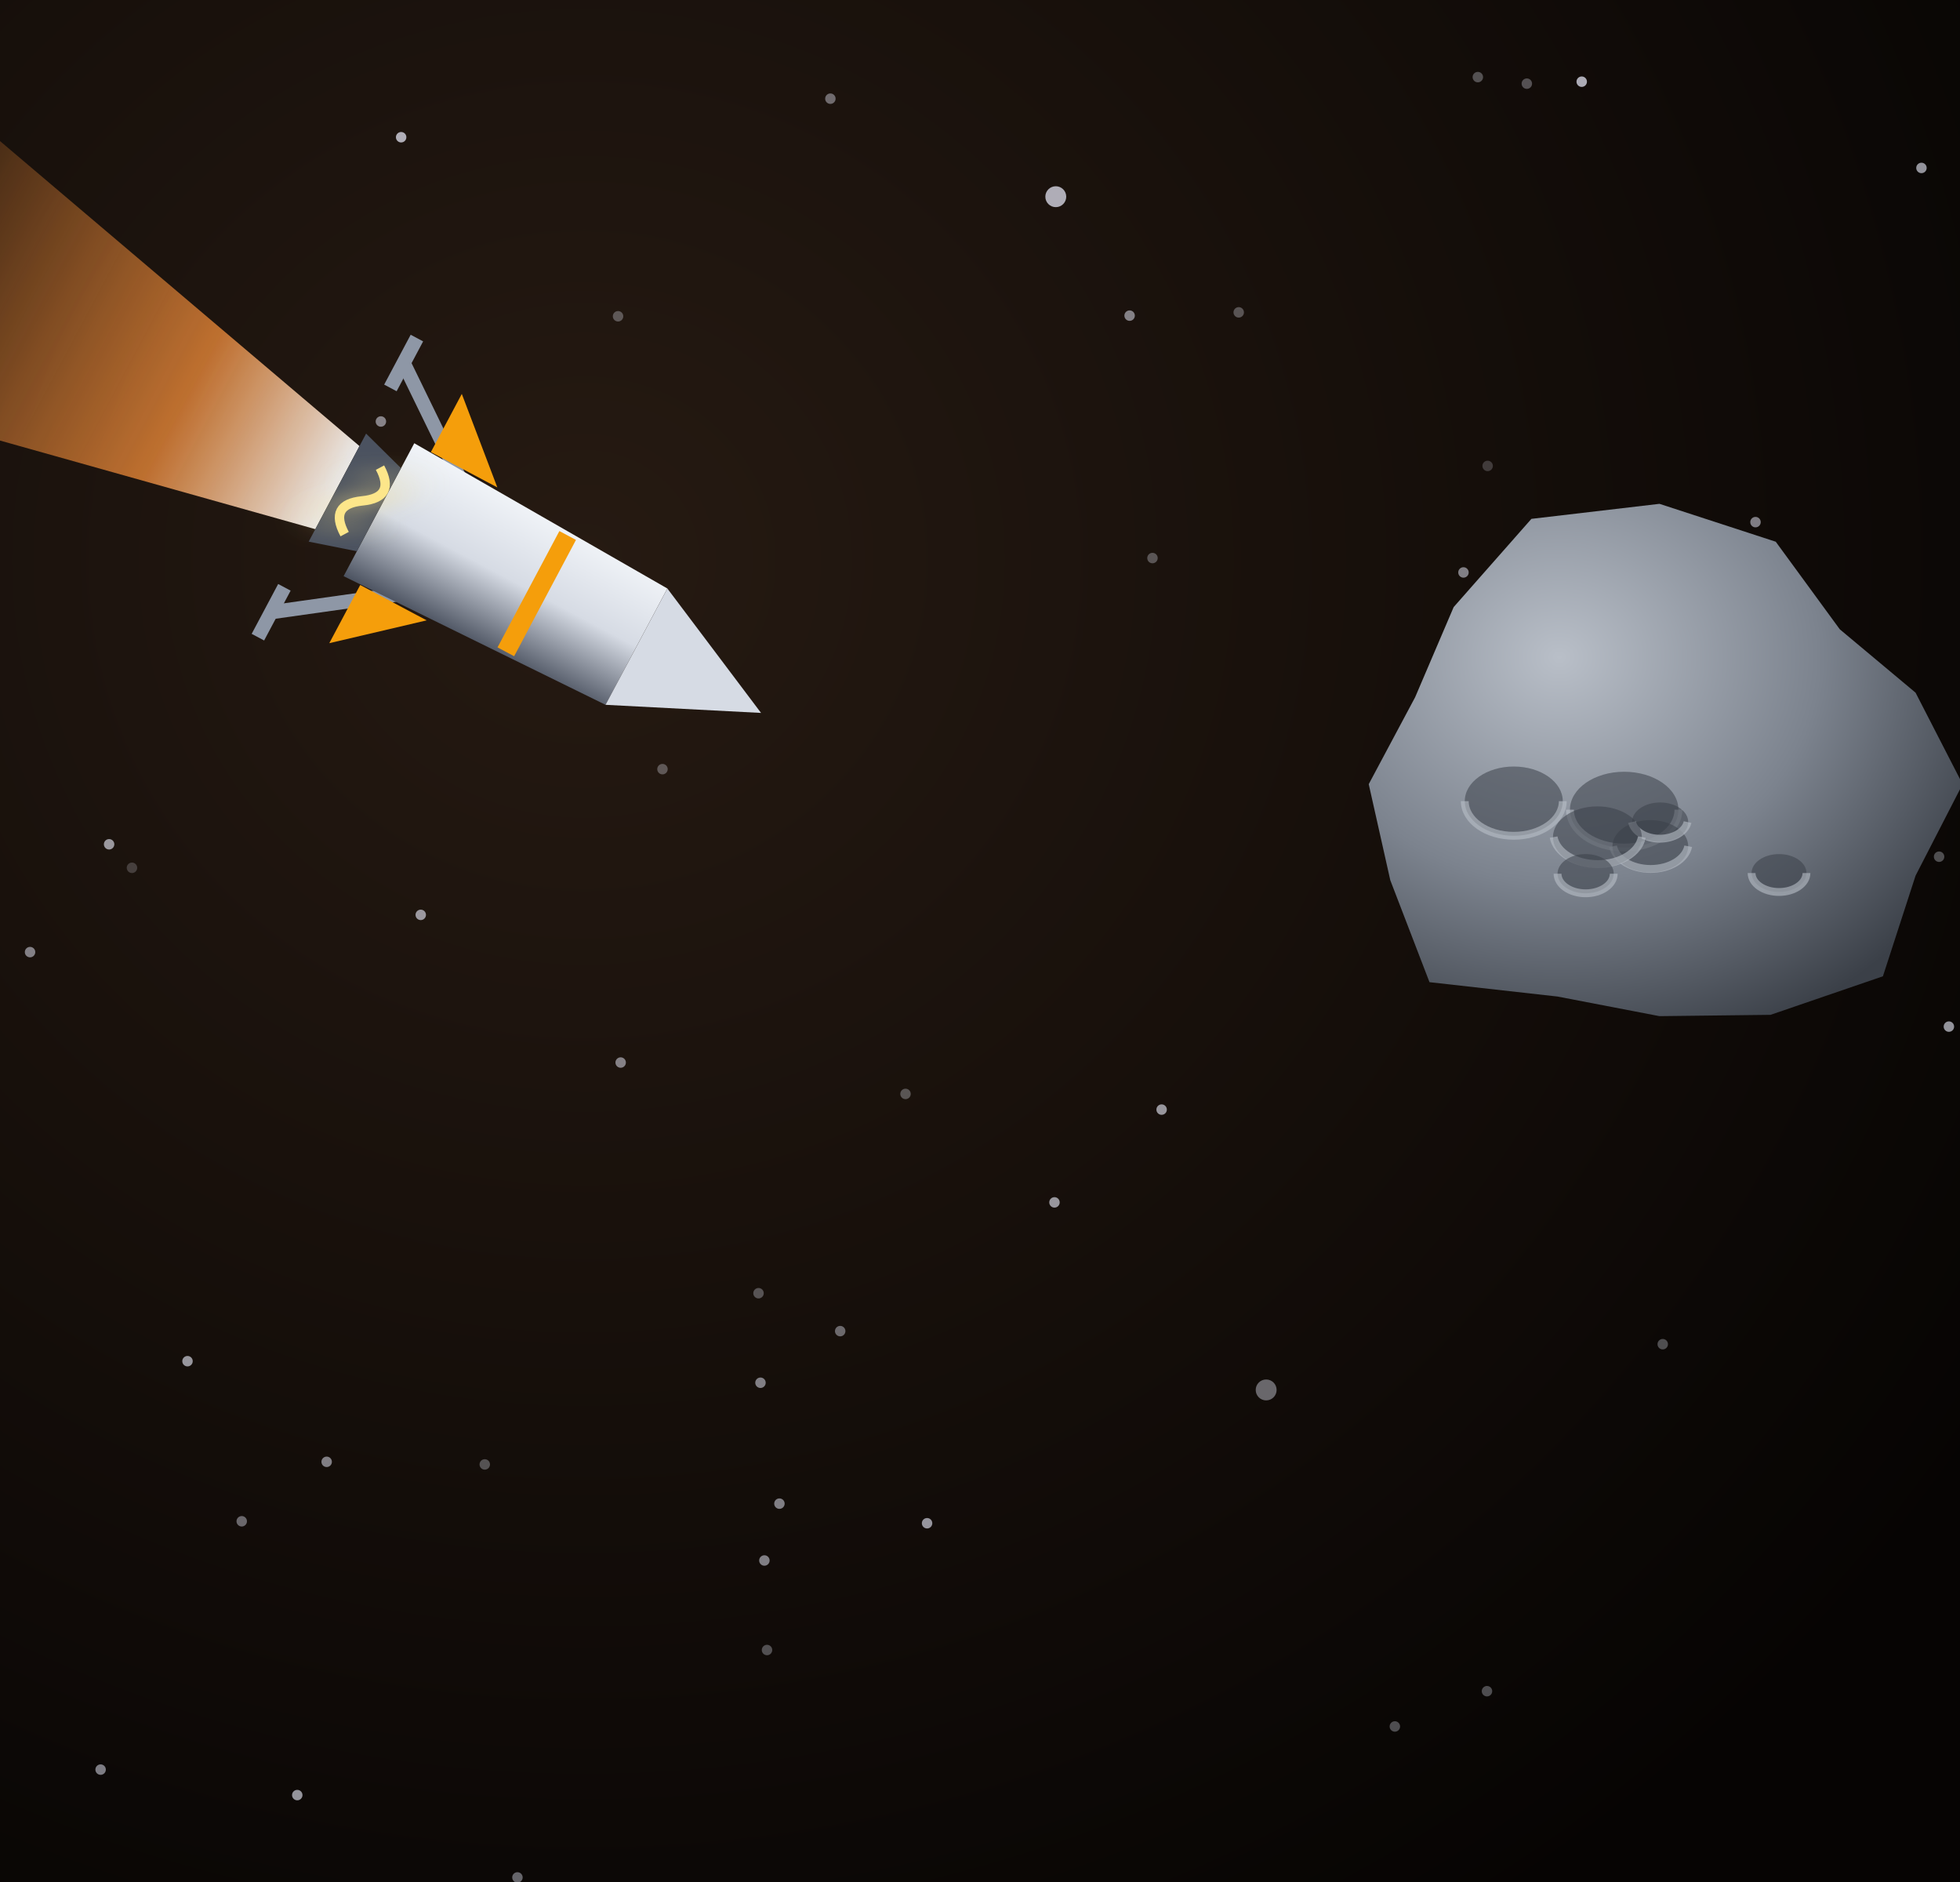
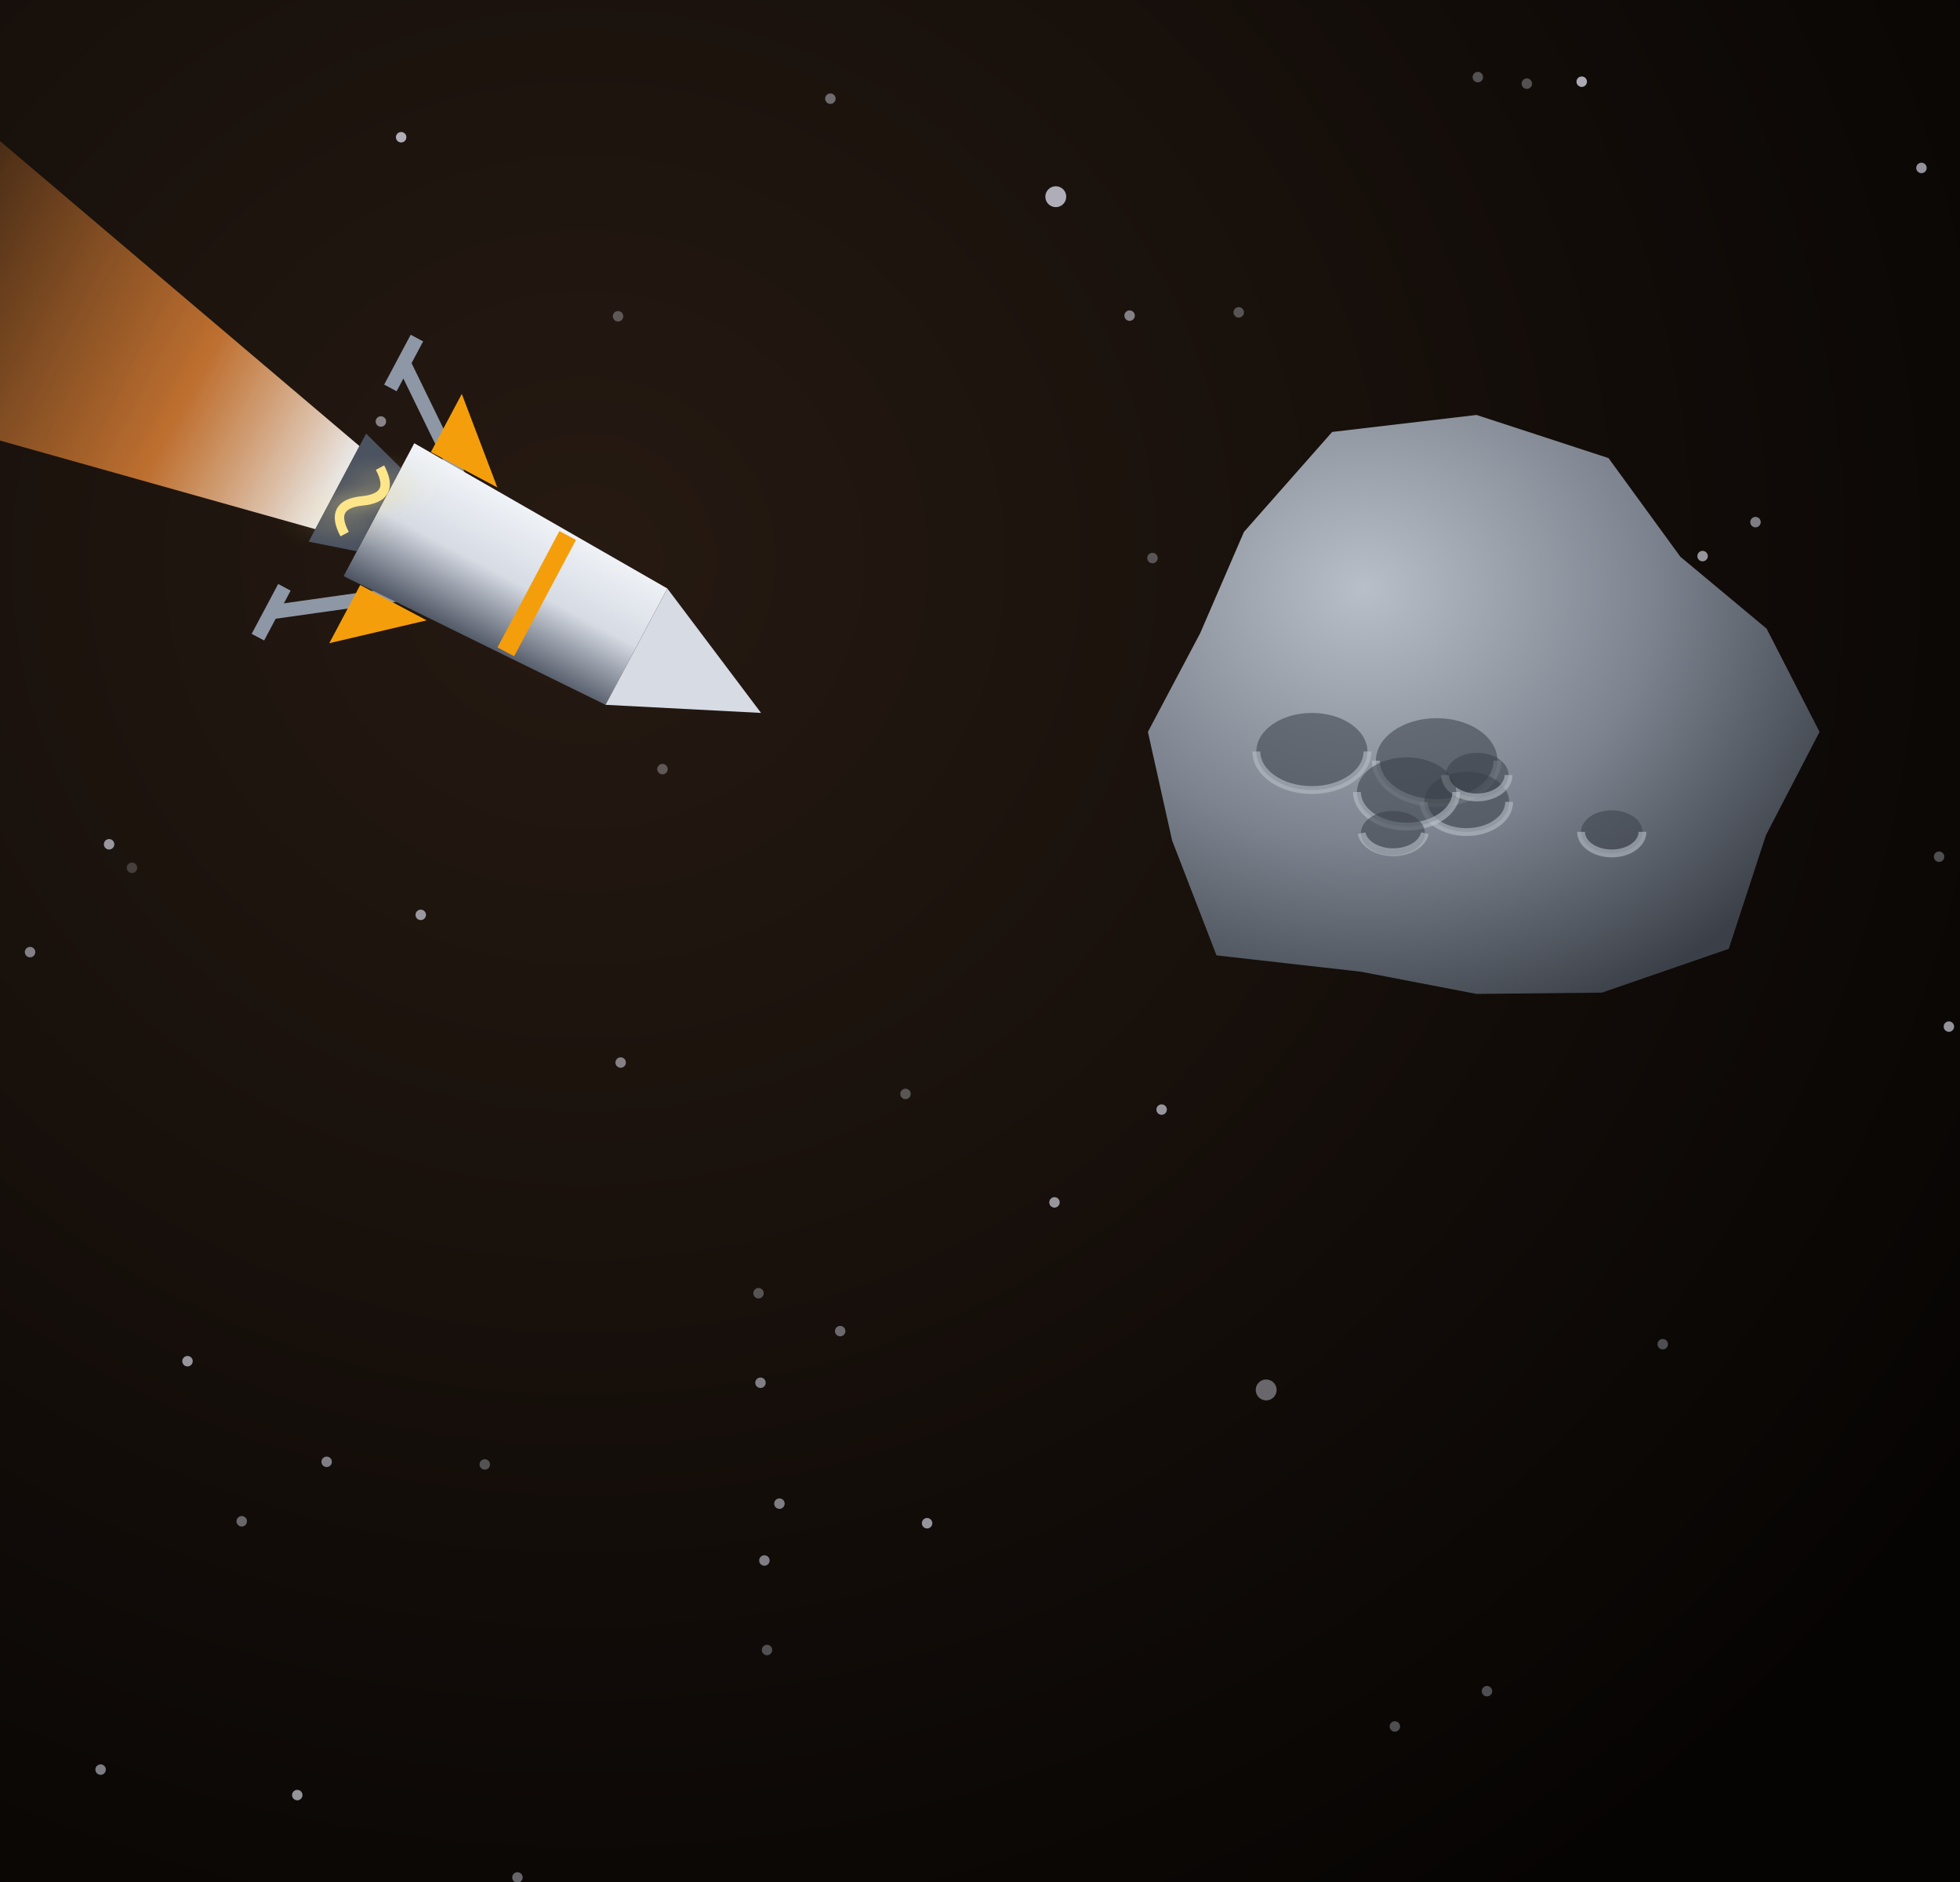
<svg xmlns="http://www.w3.org/2000/svg" viewBox="0 0 300 288" width="300" height="288">
  <defs>
    <filter id="glow" x="-50%" y="-50%" width="200%" height="200%">
      <feGaussianBlur stdDeviation="4" result="b" />
      <feMerge>
        <feMergeNode in="b" />
        <feMergeNode in="SourceGraphic" />
      </feMerge>
    </filter>
    <filter id="soft" x="-50%" y="-50%" width="200%" height="200%">
      <feGaussianBlur stdDeviation="9" />
    </filter>
    <radialGradient id="bg" cx="30%" cy="30%" r="85%">
      <stop offset="0%" stop-color="#261a12" />
      <stop offset="100%" stop-color="#060403" />
    </radialGradient>
    <linearGradient id="mplume" x1="0" y1="0" x2="0" y2="1">
      <stop offset="0" stop-color="#ffffff" stop-opacity="1" />
      <stop offset="0.3" stop-color="#fb923c" stop-opacity="0.8" />
      <stop offset="1" stop-color="#fb923c" stop-opacity="0" />
    </linearGradient>
    <linearGradient id="shHull" x1="0" y1="0" x2="1" y2="0">
      <stop offset="0" stop-color="#e3e7ee" stop-opacity="1" />
      <stop offset="0.45" stop-color="#9aa3b2" stop-opacity="1" />
      <stop offset="1" stop-color="#3b424f" stop-opacity="1" />
    </linearGradient>
    <radialGradient id="shTank" cx="35%" cy="35%" r="70%">
      <stop offset="0" stop-color="#f4f6fa" stop-opacity="1" />
      <stop offset="0.55" stop-color="#a7b0be" stop-opacity="1" />
      <stop offset="1" stop-color="#4b5260" stop-opacity="1" />
    </radialGradient>
    <linearGradient id="shRad" x1="0" y1="0" x2="0" y2="1">
      <stop offset="0" stop-color="#3a4252" stop-opacity="1" />
      <stop offset="1" stop-color="#262c38" stop-opacity="1" />
    </linearGradient>
    <linearGradient id="shPv" x1="0" y1="0" x2="0" y2="1">
      <stop offset="0" stop-color="#1e3a8a" stop-opacity="1" />
      <stop offset="1" stop-color="#172554" stop-opacity="1" />
    </linearGradient>
  </defs>
  <rect width="300" height="288" fill="url(#bg)" />
  <circle cx="37" cy="232.8" r="0.8" fill="#eef0ff" opacity="0.4" />
  <circle cx="127.1" cy="15.1" r="0.8" fill="#eef0ff" opacity="0.4" />
  <circle cx="116.1" cy="197.9" r="0.8" fill="#eef0ff" opacity="0.3" />
  <circle cx="177.8" cy="169.8" r="0.8" fill="#eef0ff" opacity="0.6" />
  <circle cx="242.1" cy="12.5" r="0.8" fill="#eef0ff" opacity="0.7" />
  <circle cx="260.6" cy="85.1" r="0.8" fill="#eef0ff" opacity="0.6" />
  <circle cx="74.2" cy="224.1" r="0.8" fill="#eef0ff" opacity="0.3" />
  <circle cx="79.2" cy="287.3" r="0.8" fill="#eef0ff" opacity="0.4" />
  <circle cx="294.1" cy="25.7" r="0.8" fill="#eef0ff" opacity="0.6" />
  <circle cx="226.2" cy="11.8" r="0.8" fill="#eef0ff" opacity="0.3" />
  <circle cx="138.6" cy="167.4" r="0.8" fill="#eef0ff" opacity="0.3" />
  <circle cx="116.4" cy="211.6" r="0.8" fill="#eef0ff" opacity="0.5" />
  <circle cx="233.7" cy="12.8" r="0.8" fill="#eef0ff" opacity="0.3" />
  <circle cx="20.2" cy="132.8" r="0.8" fill="#eef0ff" opacity="0.2" />
  <circle cx="227.6" cy="258.8" r="0.8" fill="#eef0ff" opacity="0.3" />
  <circle cx="296.8" cy="131.1" r="0.8" fill="#eef0ff" opacity="0.3" />
  <circle cx="224" cy="87.6" r="0.8" fill="#eef0ff" opacity="0.5" />
  <circle cx="227.7" cy="71.3" r="0.8" fill="#eef0ff" opacity="0.2" />
  <circle cx="15.4" cy="270.8" r="0.8" fill="#eef0ff" opacity="0.5" />
  <circle cx="50" cy="223.7" r="0.8" fill="#eef0ff" opacity="0.5" />
  <circle cx="16.7" cy="129.2" r="0.8" fill="#eef0ff" opacity="0.6" />
  <circle cx="189.6" cy="47.8" r="0.8" fill="#eef0ff" opacity="0.3" />
  <circle cx="298.3" cy="157.1" r="0.8" fill="#eef0ff" opacity="0.6" />
  <circle cx="94.6" cy="48.4" r="0.8" fill="#eef0ff" opacity="0.3" />
  <circle cx="119.3" cy="230.1" r="0.8" fill="#eef0ff" opacity="0.5" />
  <circle cx="268.7" cy="79.9" r="0.8" fill="#eef0ff" opacity="0.5" />
  <circle cx="61.4" cy="21" r="0.8" fill="#eef0ff" opacity="0.7" />
  <circle cx="4.6" cy="145.7" r="0.8" fill="#eef0ff" opacity="0.5" />
  <circle cx="161.4" cy="184" r="0.8" fill="#eef0ff" opacity="0.6" />
  <circle cx="117" cy="238.8" r="0.8" fill="#eef0ff" opacity="0.5" />
  <circle cx="45.5" cy="274.7" r="0.8" fill="#eef0ff" opacity="0.6" />
  <circle cx="176.4" cy="85.4" r="0.8" fill="#eef0ff" opacity="0.3" />
  <circle cx="161.6" cy="30.1" r="1.6" fill="#eef0ff" opacity="0.7" />
  <circle cx="141.9" cy="233.1" r="0.8" fill="#eef0ff" opacity="0.6" />
  <circle cx="213.5" cy="264.2" r="0.8" fill="#eef0ff" opacity="0.3" />
  <circle cx="95" cy="162.6" r="0.8" fill="#eef0ff" opacity="0.5" />
  <circle cx="193.8" cy="212.7" r="1.6" fill="#eef0ff" opacity="0.4" />
  <circle cx="172.9" cy="48.3" r="0.8" fill="#eef0ff" opacity="0.5" />
  <circle cx="117.4" cy="252.5" r="0.8" fill="#eef0ff" opacity="0.3" />
  <circle cx="101.4" cy="117.7" r="0.8" fill="#eef0ff" opacity="0.3" />
  <circle cx="254.5" cy="205.7" r="0.8" fill="#eef0ff" opacity="0.3" />
  <circle cx="128.6" cy="203.7" r="0.8" fill="#eef0ff" opacity="0.4" />
  <circle cx="64.4" cy="140" r="0.8" fill="#eef0ff" opacity="0.6" />
  <circle cx="58.3" cy="64.5" r="0.8" fill="#eef0ff" opacity="0.5" />
  <circle cx="28.7" cy="208.3" r="0.8" fill="#eef0ff" opacity="0.6" />
  <defs>
    <radialGradient id="rk" cx="32%" cy="30%" r="80%">
      <stop offset="0" stop-color="#b9bfc8" stop-opacity="1" />
      <stop offset="0.55" stop-color="#7c838e" stop-opacity="1" />
      <stop offset="1" stop-color="#3b4048" stop-opacity="1" />
    </radialGradient>
  </defs>
-   <polygon points="300.4,120 293.2,134 288.2,149.4 271,155.3 254,155.5 238.4,152.5 218.8,150.3 212.8,134.7 209.5,120 216.6,106.7 222.5,92.9 234.4,79.4 254,77.1 271.8,82.9 281.6,96.3 293.2,106" fill="url(#rk)" />
-   <ellipse cx="248.6" cy="123.9" rx="8.3" ry="5.8" fill="#3b4048" opacity="0.55" />
-   <path d="M240.3,123.9 A8.3,5.8 0 0 0 256.9,123.9" stroke="#b9bfc8" stroke-width="1.2" fill="none" opacity="0.6" />
-   <ellipse cx="272.3" cy="133.6" rx="4.2" ry="2.9" fill="#3b4048" opacity="0.55" />
-   <path d="M268.1,133.6 A4.2,2.9 0 0 0 276.5,133.6" stroke="#b9bfc8" stroke-width="1.2" fill="none" opacity="0.6" />
-   <ellipse cx="252.6" cy="129.5" rx="5.8" ry="4" fill="#3b4048" opacity="0.55" />
-   <path d="M246.9,129.5 A5.8,4 0 0 0 258.4,129.5" stroke="#b9bfc8" stroke-width="1.2" fill="none" opacity="0.6" />
-   <ellipse cx="254.1" cy="125.8" rx="4.3" ry="3" fill="#3b4048" opacity="0.55" />
-   <path d="M249.8,125.8 A4.3,3 0 0 0 258.3,125.8" stroke="#b9bfc8" stroke-width="1.2" fill="none" opacity="0.6" />
-   <ellipse cx="231.7" cy="122.6" rx="7.5" ry="5.3" fill="#3b4048" opacity="0.55" />
-   <path d="M224.2,122.6 A7.5,5.3 0 0 0 239.2,122.6" stroke="#b9bfc8" stroke-width="1.2" fill="none" opacity="0.6" />
-   <ellipse cx="244.5" cy="128.1" rx="6.8" ry="4.7" fill="#3b4048" opacity="0.55" />
-   <path d="M237.8,128.1 A6.8,4.7 0 0 0 251.3,128.1" stroke="#b9bfc8" stroke-width="1.2" fill="none" opacity="0.6" />
-   <ellipse cx="242.7" cy="133.7" rx="4.3" ry="3" fill="#3b4048" opacity="0.55" />
-   <path d="M238.4,133.7 A4.3,3 0 0 0 247,133.7" stroke="#b9bfc8" stroke-width="1.2" fill="none" opacity="0.6" />
+   <polygon points="278.5,112 270.3,127.8 264.6,145.2 245.2,151.9 226,152.1 208.3,148.7 186.2,146.2 179.4,128.6 175.7,112 183.7,96.9 190.4,81.4 203.9,66.1 226,63.5 246.2,70.1 257.2,85.2 270.4,96.2" fill="url(#rk)" />
+   <ellipse cx="219.9" cy="116.4" rx="9.3" ry="6.5" fill="#3b4048" opacity="0.55" />
+   <path d="M210.6,116.4 A9.3,6.5 0 0 0 229.2,116.4" stroke="#b9bfc8" stroke-width="1.2" fill="none" opacity="0.6" />
+   <ellipse cx="246.7" cy="127.3" rx="4.7" ry="3.3" fill="#3b4048" opacity="0.55" />
+   <path d="M242,127.3 A4.7,3.3 0 0 0 251.4,127.3" stroke="#b9bfc8" stroke-width="1.2" fill="none" opacity="0.6" />
+   <ellipse cx="224.5" cy="122.7" rx="6.5" ry="4.6" fill="#3b4048" opacity="0.55" />
+   <path d="M217.9,122.7 A6.5,4.6 0 0 0 231,122.7" stroke="#b9bfc8" stroke-width="1.2" fill="none" opacity="0.6" />
+   <ellipse cx="226.1" cy="118.6" rx="4.8" ry="3.4" fill="#3b4048" opacity="0.55" />
+   <path d="M221.2,118.6 A4.8,3.4 0 0 0 230.9,118.6" stroke="#b9bfc8" stroke-width="1.2" fill="none" opacity="0.6" />
+   <ellipse cx="200.8" cy="115" rx="8.5" ry="5.9" fill="#3b4048" opacity="0.55" />
+   <path d="M192.3,115 A8.5,5.9 0 0 0 209.3,115" stroke="#b9bfc8" stroke-width="1.2" fill="none" opacity="0.6" />
+   <ellipse cx="215.3" cy="121.2" rx="7.6" ry="5.3" fill="#3b4048" opacity="0.55" />
+   <path d="M207.7,121.2 A7.6,5.3 0 0 0 222.9,121.2" stroke="#b9bfc8" stroke-width="1.2" fill="none" opacity="0.6" />
+   <ellipse cx="213.2" cy="127.5" rx="4.9" ry="3.4" fill="#3b4048" opacity="0.55" />
+   <path d="M208.4,127.5 A4.9,3.4 0 0 0 218.1,127.5" stroke="#b9bfc8" stroke-width="1.2" fill="none" opacity="0.6" />
  <g transform="translate(58 78) rotate(118) scale(0.72)">
    <path d="M-10,10 L-34,120     Q0,150 34,120 L10,10 Z" fill="url(#mplume)" opacity="0.9" />
    <defs>
      <linearGradient id="crBody" x1="0" y1="0" x2="1" y2="0">
        <stop offset="0" stop-color="#f1f4f8" stop-opacity="1" />
        <stop offset="0.5" stop-color="#d6dbe4" stop-opacity="1" />
        <stop offset="1" stop-color="#4b5260" stop-opacity="1" />
      </linearGradient>
      <radialGradient id="crSphere" cx="35%" cy="35%" r="50%">
        <stop offset="0" stop-color="#ffffff" stop-opacity="1" />
        <stop offset="0.6" stop-color="#b9c2d0" stop-opacity="1" />
        <stop offset="1" stop-color="#4b5260" stop-opacity="1" />
      </radialGradient>
    </defs>
    <path d="M-14,-12 L-30,10 M14,-12 L30,10" stroke="#8e97a6" stroke-width="3" />
    <path d="M-36,10 L-24,10 M24,10 L36,10" stroke="#8e97a6" stroke-width="3" />
    <path d="M-16,0 L16,0 L14,-62 L-14,-62 Z" fill="url(#crBody)" />
    <path d="M-16,-20 L-30,-4 L-16,-4 Z M16,-20 L30,-4 L16,-4 Z" fill="#f59e0b" />
    <rect x="-14" y="-40" width="28" height="4" fill="#f59e0b" />
    <path d="M-10,0 L10,0 L13,10 L-13,10 Z" fill="#4b5260" />
    <path d="M-14,-62 L14,-62 L0,-92 Z" fill="#d6dbe4" />
    <path d="M-8,4 q4,-6 8,0 q4,6 8,0" stroke="#fde68a" stroke-width="2" fill="none" filter="url(#glow)" />
  </g>
</svg>
